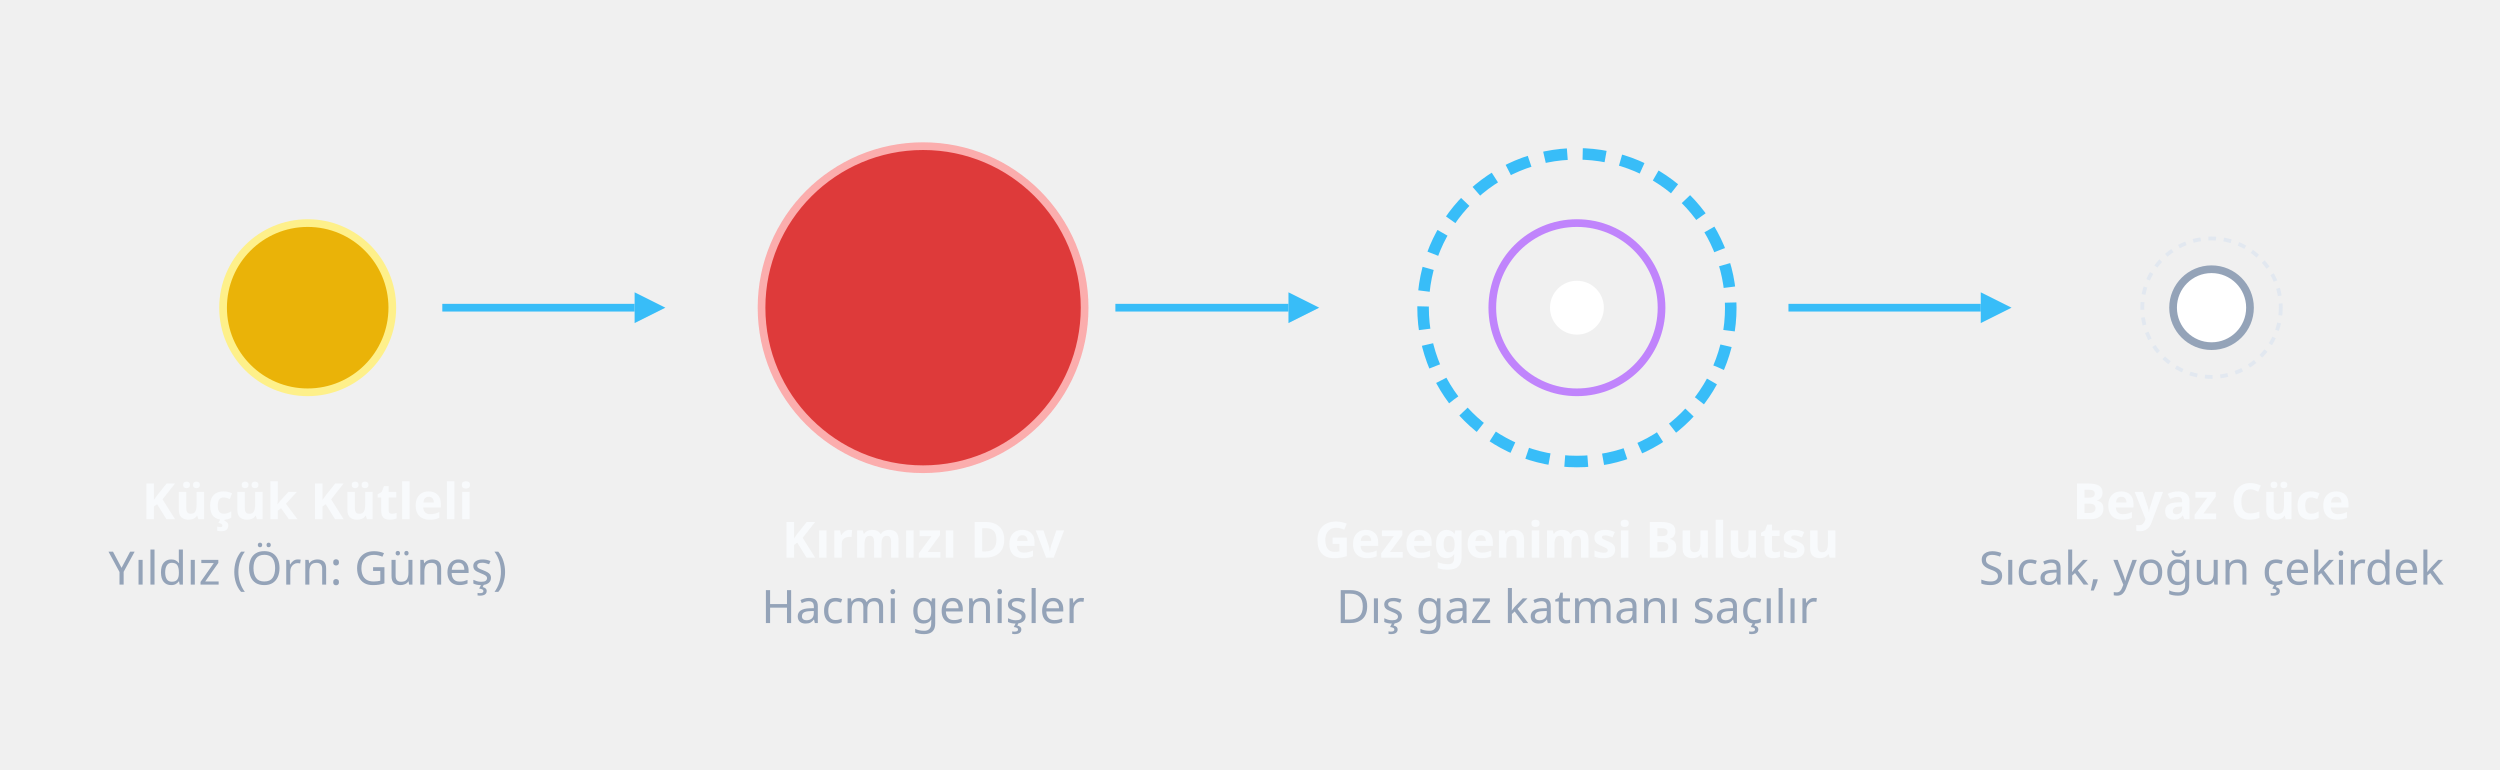
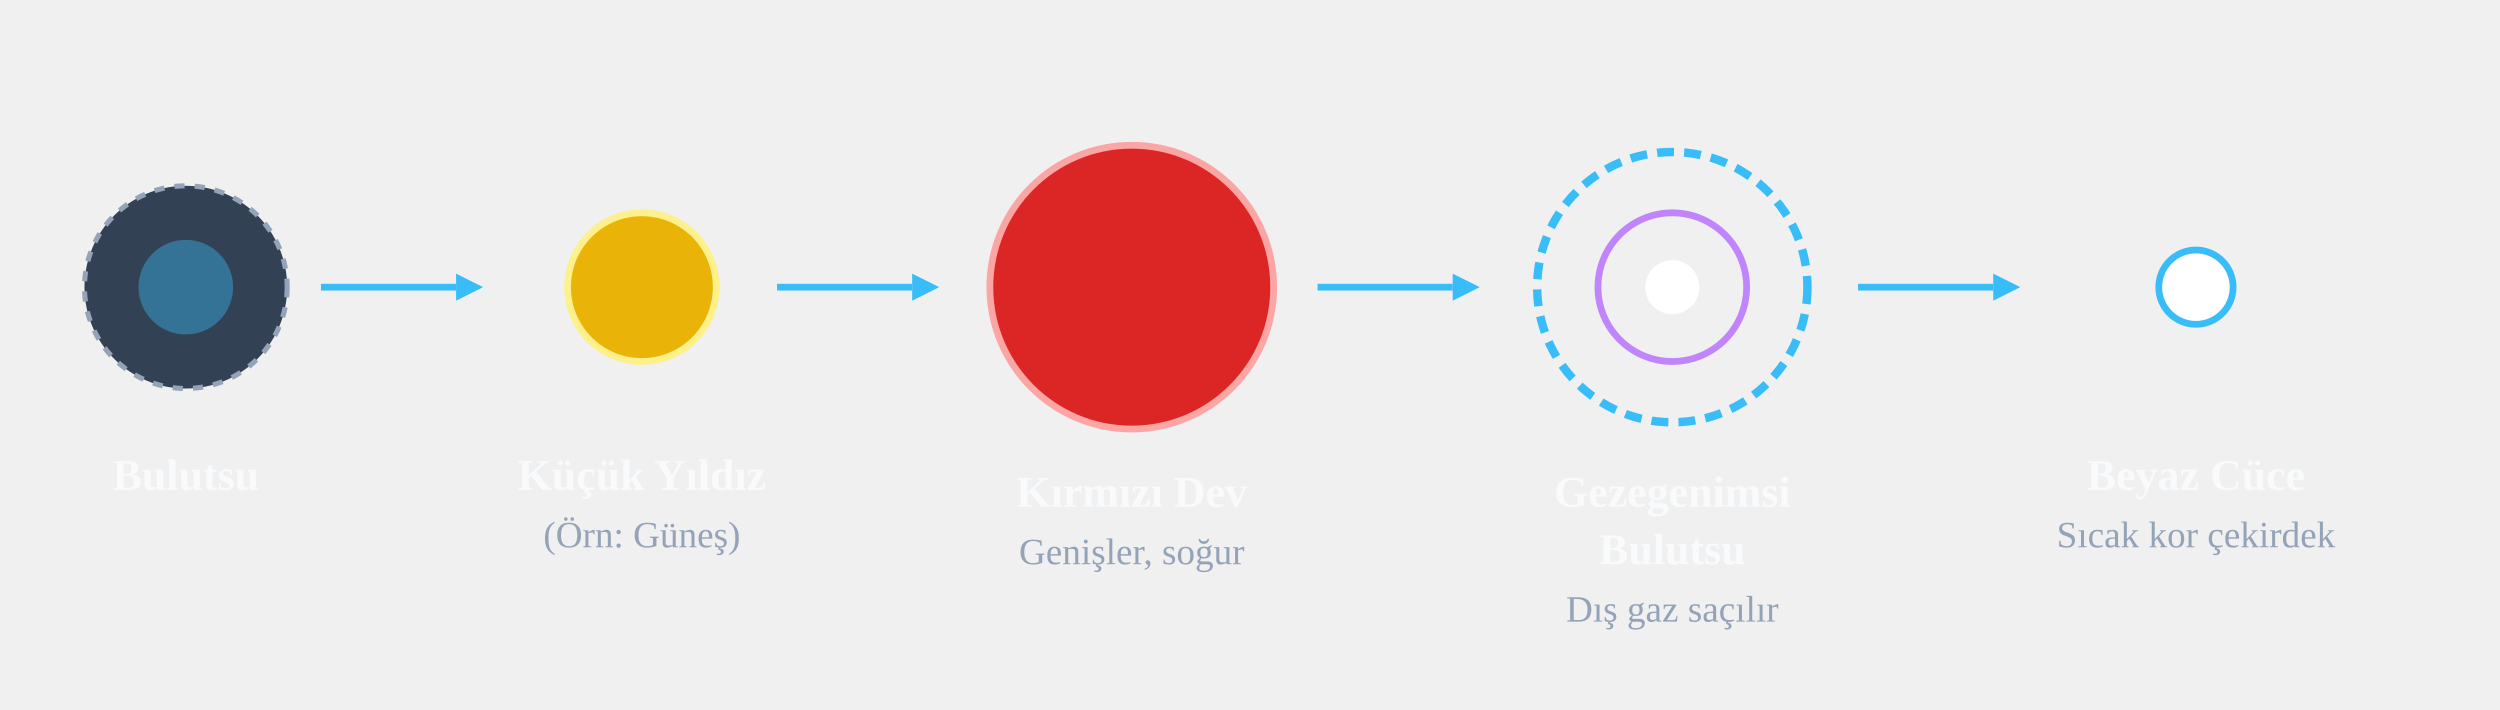
- <svg xmlns="http://www.w3.org/2000/svg" viewBox="0 0 650 200" width="100%" height="100%">
+ <svg xmlns="http://www.w3.org/2000/svg" viewBox="0 0 740 210" width="100%" height="100%">
  <rect width="100%" height="100%" fill="none" />
-   <g transform="translate(30, 20)">
-     <circle cx="50" cy="60" r="22" fill="#eab308" stroke="#fef08a" stroke-width="2" />
-     <text x="50" y="115" fill="#f8fafc" font-size="13" font-weight="bold" text-anchor="middle" font-family="system-ui, sans-serif">Küçük Kütleli</text>
-     <text x="50" y="132" fill="#94a3b8" font-size="12" text-anchor="middle" font-family="system-ui, sans-serif">Yıldız (Örn: Güneş)</text>
+   <g transform="translate(10, 30)">
+     <circle cx="45" cy="55" r="30" fill="#334155" stroke="#94a3b8" stroke-width="1.5" stroke-dasharray="3,3" />
+     <circle cx="45" cy="55" r="14" fill="#38bdf8" opacity="0.4" />
+     <text x="45" y="115" fill="#f8fafc" font-size="13" font-weight="bold" text-anchor="middle">Bulutsu</text>
  </g>
-   <path d="M 115 80 L 165 80" stroke="#38bdf8" stroke-width="2" />
-   <polygon points="165,76 173,80 165,84" fill="#38bdf8" />
-   <g transform="translate(180, 20)">
-     <circle cx="60" cy="60" r="42" fill="#dc2626" stroke="#fca5a5" stroke-width="2" opacity="0.9" />
-     <text x="60" y="125" fill="#f8fafc" font-size="13" font-weight="bold" text-anchor="middle" font-family="system-ui, sans-serif">Kırmızı Dev</text>
-     <text x="60" y="142" fill="#94a3b8" font-size="12" text-anchor="middle" font-family="system-ui, sans-serif">Hacmi genişler</text>
+   <line x1="95" y1="85" x2="135" y2="85" stroke="#38bdf8" stroke-width="2" />
+   <polygon points="135,81 143,85 135,89" fill="#38bdf8" />
+   <g transform="translate(145, 30)">
+     <circle cx="45" cy="55" r="22" fill="#eab308" stroke="#fef08a" stroke-width="2" />
+     <text x="45" y="115" fill="#f8fafc" font-size="13" font-weight="bold" text-anchor="middle">Küçük Yıldız</text>
+     <text x="45" y="132" fill="#94a3b8" font-size="11" text-anchor="middle">(Örn: Güneş)</text>
  </g>
-   <path d="M 290 80 L 335 80" stroke="#38bdf8" stroke-width="2" />
-   <polygon points="335,76 343,80 335,84" fill="#38bdf8" />
-   <g transform="translate(350, 20)">
-     <circle cx="60" cy="60" r="40" fill="none" stroke="#38bdf8" stroke-width="3" stroke-dasharray="6,4" />
-     <circle cx="60" cy="60" r="22" fill="none" stroke="#c084fc" stroke-width="2" />
-     <circle cx="60" cy="60" r="7" fill="#ffffff" />
-     <text x="60" y="125" fill="#f8fafc" font-size="13" font-weight="bold" text-anchor="middle" font-family="system-ui, sans-serif">Gezegenimsi Bulutsu</text>
-     <text x="60" y="142" fill="#94a3b8" font-size="12" text-anchor="middle" font-family="system-ui, sans-serif">Dış gaz katmanı saçılır</text>
+   <line x1="230" y1="85" x2="270" y2="85" stroke="#38bdf8" stroke-width="2" />
+   <polygon points="270,81 278,85 270,89" fill="#38bdf8" />
+   <g transform="translate(280, 20)">
+     <circle cx="55" cy="65" r="42" fill="#dc2626" stroke="#fca5a5" stroke-width="2" />
+     <text x="55" y="130" fill="#f8fafc" font-size="13" font-weight="bold" text-anchor="middle">Kırmızı Dev</text>
+     <text x="55" y="147" fill="#94a3b8" font-size="11" text-anchor="middle">Genişler, soğur</text>
  </g>
-   <path d="M 465 80 L 515 80" stroke="#38bdf8" stroke-width="2" />
-   <polygon points="515,76 523,80 515,84" fill="#38bdf8" />
-   <g transform="translate(530, 20)">
-     <circle cx="45" cy="60" r="10" fill="#ffffff" stroke="#94a3b8" stroke-width="2" />
-     <circle cx="45" cy="60" r="18" fill="none" stroke="#e2e8f0" stroke-width="1" stroke-dasharray="2,2" />
-     <text x="45" y="115" fill="#f8fafc" font-size="13" font-weight="bold" text-anchor="middle" font-family="system-ui, sans-serif">Beyaz Cüce</text>
-     <text x="45" y="132" fill="#94a3b8" font-size="12" text-anchor="middle" font-family="system-ui, sans-serif">Sıcak, yoğun çekirdek</text>
+   <line x1="390" y1="85" x2="430" y2="85" stroke="#38bdf8" stroke-width="2" />
+   <polygon points="430,81 438,85 430,89" fill="#38bdf8" />
+   <g transform="translate(440, 20)">
+     <circle cx="55" cy="65" r="40" fill="none" stroke="#38bdf8" stroke-width="2.5" stroke-dasharray="5,3" />
+     <circle cx="55" cy="65" r="22" fill="none" stroke="#c084fc" stroke-width="2" />
+     <circle cx="55" cy="65" r="8" fill="#ffffff" />
+     <text x="55" y="130" fill="#f8fafc" font-size="13" font-weight="bold" text-anchor="middle">Gezegenimsi</text>
+     <text x="55" y="147" fill="#f8fafc" font-size="13" font-weight="bold" text-anchor="middle">Bulutsu</text>
+     <text x="55" y="164" fill="#94a3b8" font-size="11" text-anchor="middle">Dış gaz saçılır</text>
+   </g>
+   <line x1="550" y1="85" x2="590" y2="85" stroke="#38bdf8" stroke-width="2" />
+   <polygon points="590,81 598,85 590,89" fill="#38bdf8" />
+   <g transform="translate(605, 30)">
+     <circle cx="45" cy="55" r="11" fill="#ffffff" stroke="#38bdf8" stroke-width="2" />
+     <text x="45" y="115" fill="#f8fafc" font-size="13" font-weight="bold" text-anchor="middle">Beyaz Cüce</text>
+     <text x="45" y="132" fill="#94a3b8" font-size="11" text-anchor="middle">Sıcak kor çekirdek</text>
  </g>
</svg>
